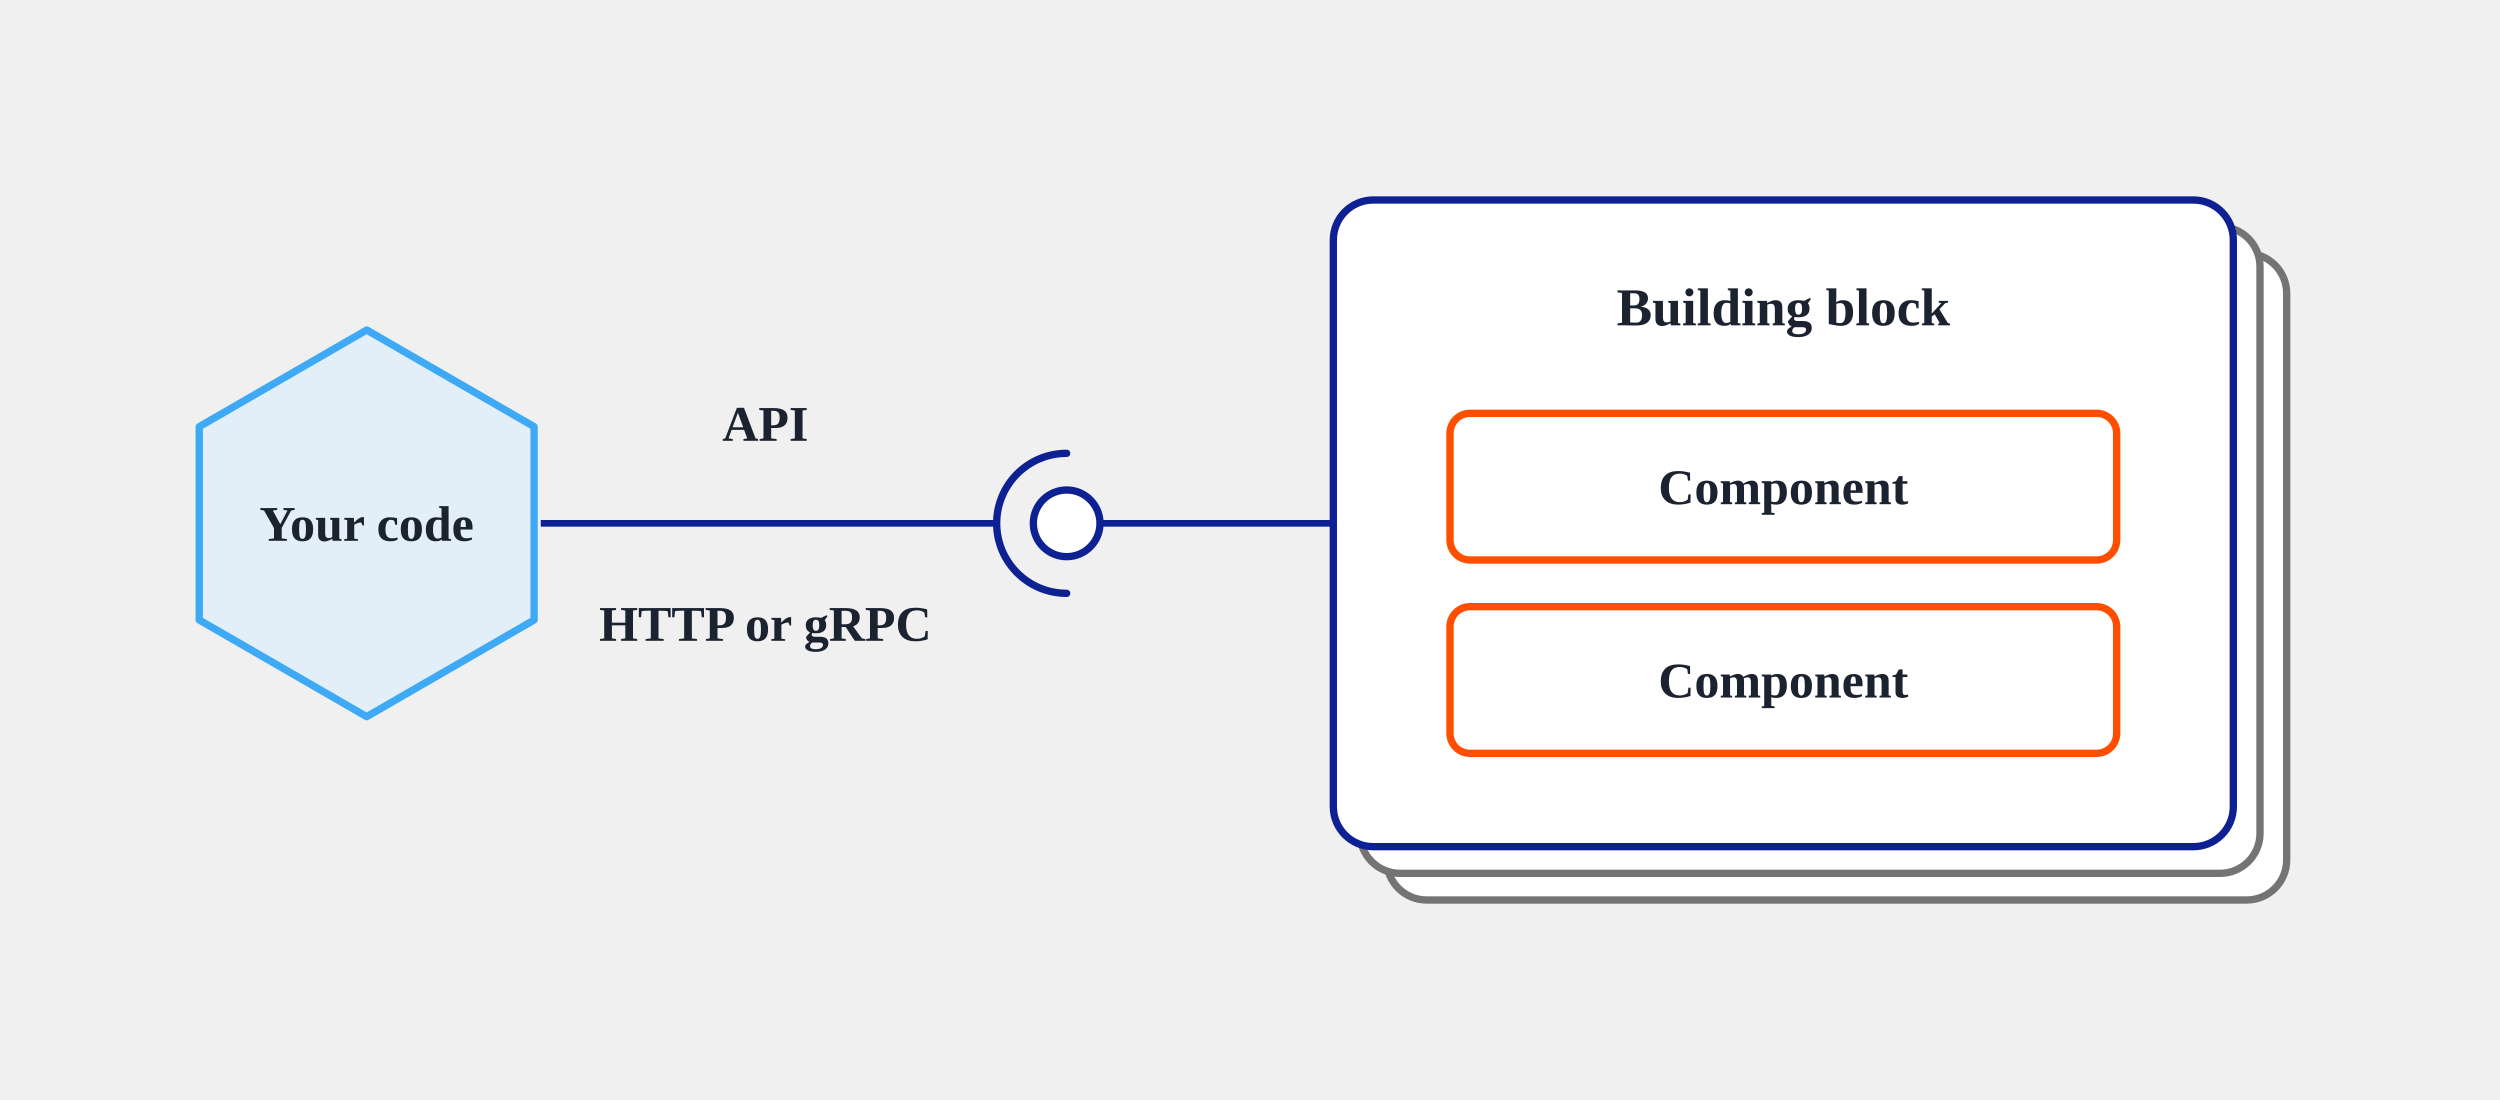
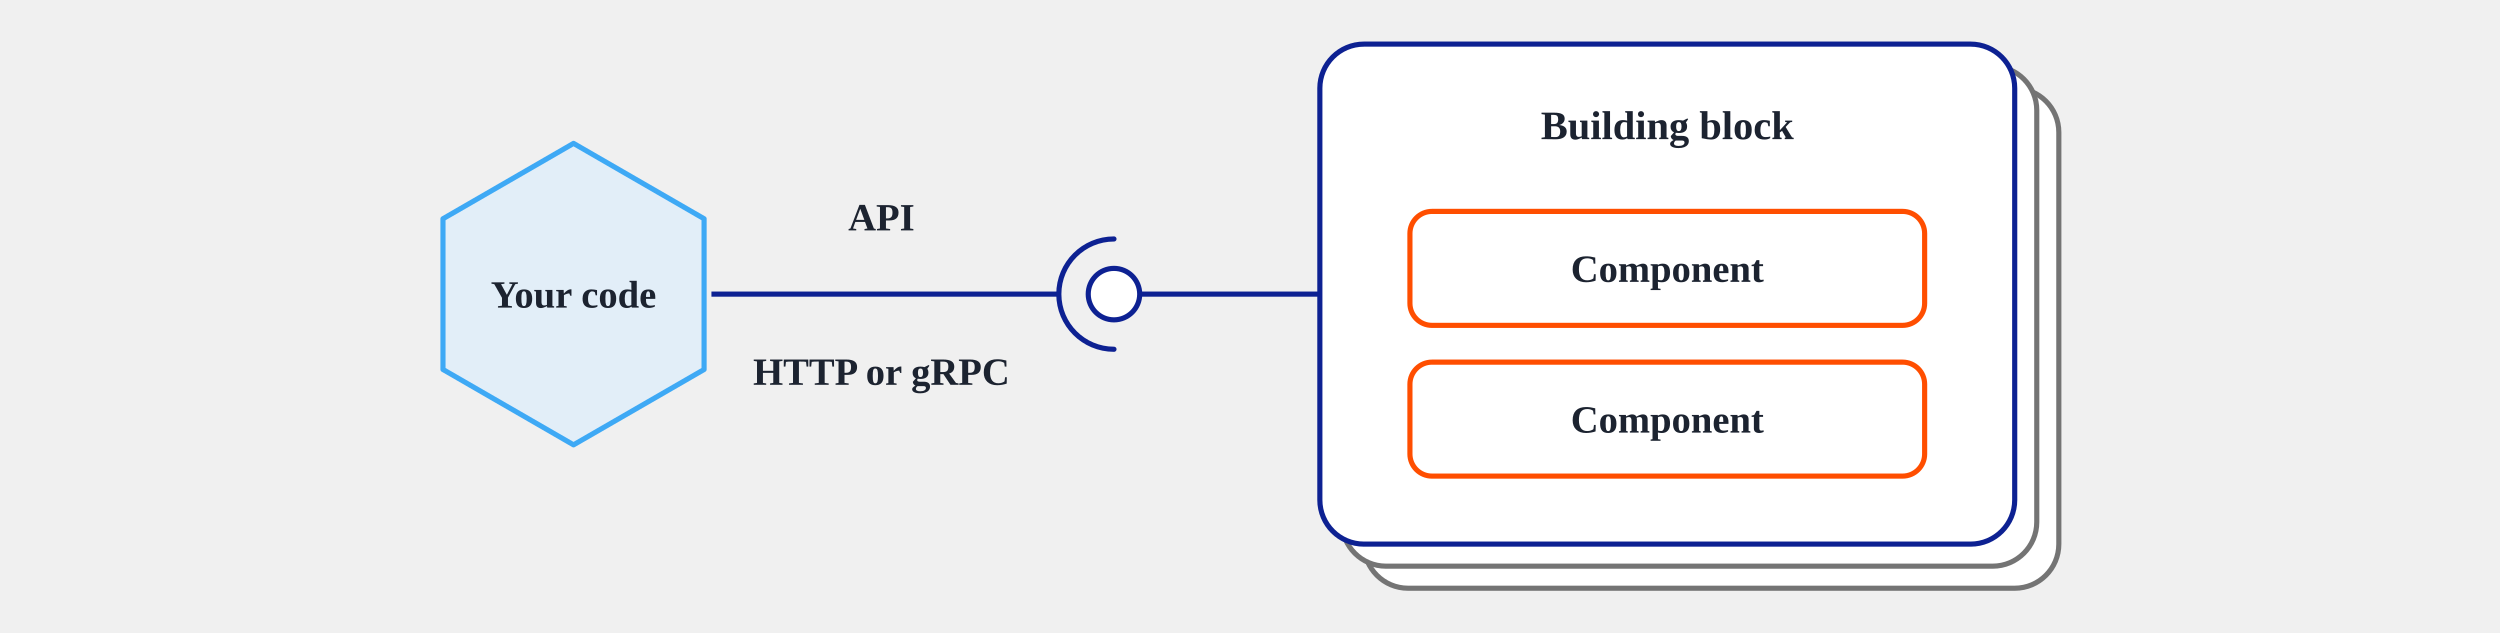
- <svg xmlns="http://www.w3.org/2000/svg" viewBox="0 0 750 330" role="img" aria-labelledby="building-blocks-concept-title building-blocks-concept-desc">
-   <rect x="416" y="76" width="270" height="194" rx="12" fill="#ffffff" stroke="#747474" stroke-width="2.2" />
-   <rect x="408" y="68" width="270" height="194" rx="12" fill="#ffffff" stroke="#747474" stroke-width="2.2" />
-   <rect x="400" y="60" width="270" height="194" rx="12" fill="#ffffff" stroke="#0D2192" stroke-width="2.2" />
-   <text x="535" y="97.6" text-anchor="middle" font-size="16" font-weight="600" fill="#1c2330">Building block</text>
+ <svg xmlns="http://www.w3.org/2000/svg" viewBox="0 0 680 172" role="img" aria-labelledby="building-blocks-concept-title building-blocks-concept-desc">
+   <rect x="371" y="24" width="189" height="136" rx="12" fill="#ffffff" stroke="#747474" stroke-width="1.4" />
+   <rect x="365" y="18" width="189" height="136" rx="12" fill="#ffffff" stroke="#747474" stroke-width="1.4" />
+   <rect x="359" y="12" width="189" height="136" rx="12" fill="#ffffff" stroke="#0D2192" stroke-width="1.4" />
+   <text x="453.5" y="37.85" text-anchor="middle" font-size="11" font-weight="600" fill="#1c2330">Building block</text>
  <g class="d-box">
-     <rect x="435" y="124" width="200" height="44" rx="6" fill="#ffffff" fill-opacity="0.6" stroke="#ff4e00" stroke-width="2.2" stroke-linejoin="round" stroke-linecap="round" />
-     <text x="535" y="151.25" text-anchor="middle" font-size="15" font-weight="600" fill="#1c2330">Component</text>
+     <rect x="383.5" y="57.5" width="140" height="31" rx="6" fill="#ffffff" fill-opacity="0.6" stroke="#ff4e00" stroke-width="1.4" stroke-linejoin="round" stroke-linecap="round" />
+     <text x="453.5" y="76.67" text-anchor="middle" font-size="10.5" font-weight="600" fill="#1c2330">Component</text>
  </g>
  <g class="d-box">
-     <rect x="435" y="182" width="200" height="44" rx="6" fill="#ffffff" fill-opacity="0.6" stroke="#ff4e00" stroke-width="2.2" stroke-linejoin="round" stroke-linecap="round" />
-     <text x="535" y="209.25" text-anchor="middle" font-size="15" font-weight="600" fill="#1c2330">Component</text>
+     <rect x="383.5" y="98.5" width="140" height="31" rx="6" fill="#ffffff" fill-opacity="0.6" stroke="#ff4e00" stroke-width="1.4" stroke-linejoin="round" stroke-linecap="round" />
+     <text x="453.5" y="117.67" text-anchor="middle" font-size="10.5" font-weight="600" fill="#1c2330">Component</text>
  </g>
  <g class="d-hex">
-     <polygon points="110,99 160.23,128 160.23,186 110,215 59.77,186 59.77,128" fill="#D8ECFD" fill-opacity="0.6" stroke="#3ea9f5" stroke-width="2.2" stroke-linejoin="round" stroke-linecap="round" />
-     <text x="110" y="162.25" text-anchor="middle" font-size="15" font-weight="600" fill="#1c2330">Your code</text>
+     <polygon points="156,39 191.51,59.5 191.51,100.5 156,121 120.49,100.5 120.49,59.5" fill="#D8ECFD" fill-opacity="0.6" stroke="#3ea9f5" stroke-width="1.4" stroke-linejoin="round" stroke-linecap="round" />
+     <text x="156" y="83.67" text-anchor="middle" font-size="10.5" font-weight="600" fill="#1c2330">Your code</text>
  </g>
-   <line x1="320" y1="157" x2="400" y2="157" stroke="#0D2192" stroke-width="2" />
-   <line x1="162.229" y1="157" x2="299" y2="157" stroke="#0D2192" stroke-width="2" />
-   <path d="M320,136 A21,21 0 0 0 320,178" fill="none" stroke="#0D2192" stroke-width="2.2" stroke-linecap="round" />
-   <circle cx="320" cy="157" r="10" fill="#ffffff" stroke="#0D2192" stroke-width="2.2" />
-   <text x="229.61" y="132.25" text-anchor="middle" font-size="15" font-weight="600" fill="#1c2330">API</text>
-   <text x="229.61" y="192.25" text-anchor="middle" font-size="15" font-weight="600" fill="#1c2330">HTTP or gRPC</text>
+   <g class="d-socket">
+     <line x1="193.51" y1="80" x2="288" y2="80" stroke="#0D2192" stroke-width="1.4" />
+     <path d="M303,65 A15,15 0 0 0 303,95" fill="none" stroke="#0D2192" stroke-width="1.4" stroke-linejoin="round" stroke-linecap="round" />
+   </g>
+   <g class="d-lollipop">
+     <line x1="303" y1="80" x2="359" y2="80" stroke="#0D2192" stroke-width="1.4" />
+     <circle cx="303" cy="80" r="7" fill="#ffffff" stroke="#0D2192" stroke-width="1.4" stroke-linejoin="round" stroke-linecap="round" />
+   </g>
+   <text x="239.75" y="62.67" text-anchor="middle" font-size="10.5" font-weight="600" fill="#1c2330">API</text>
+   <text x="239.75" y="104.67" text-anchor="middle" font-size="10.5" font-weight="600" fill="#1c2330">HTTP or gRPC</text>
</svg>
